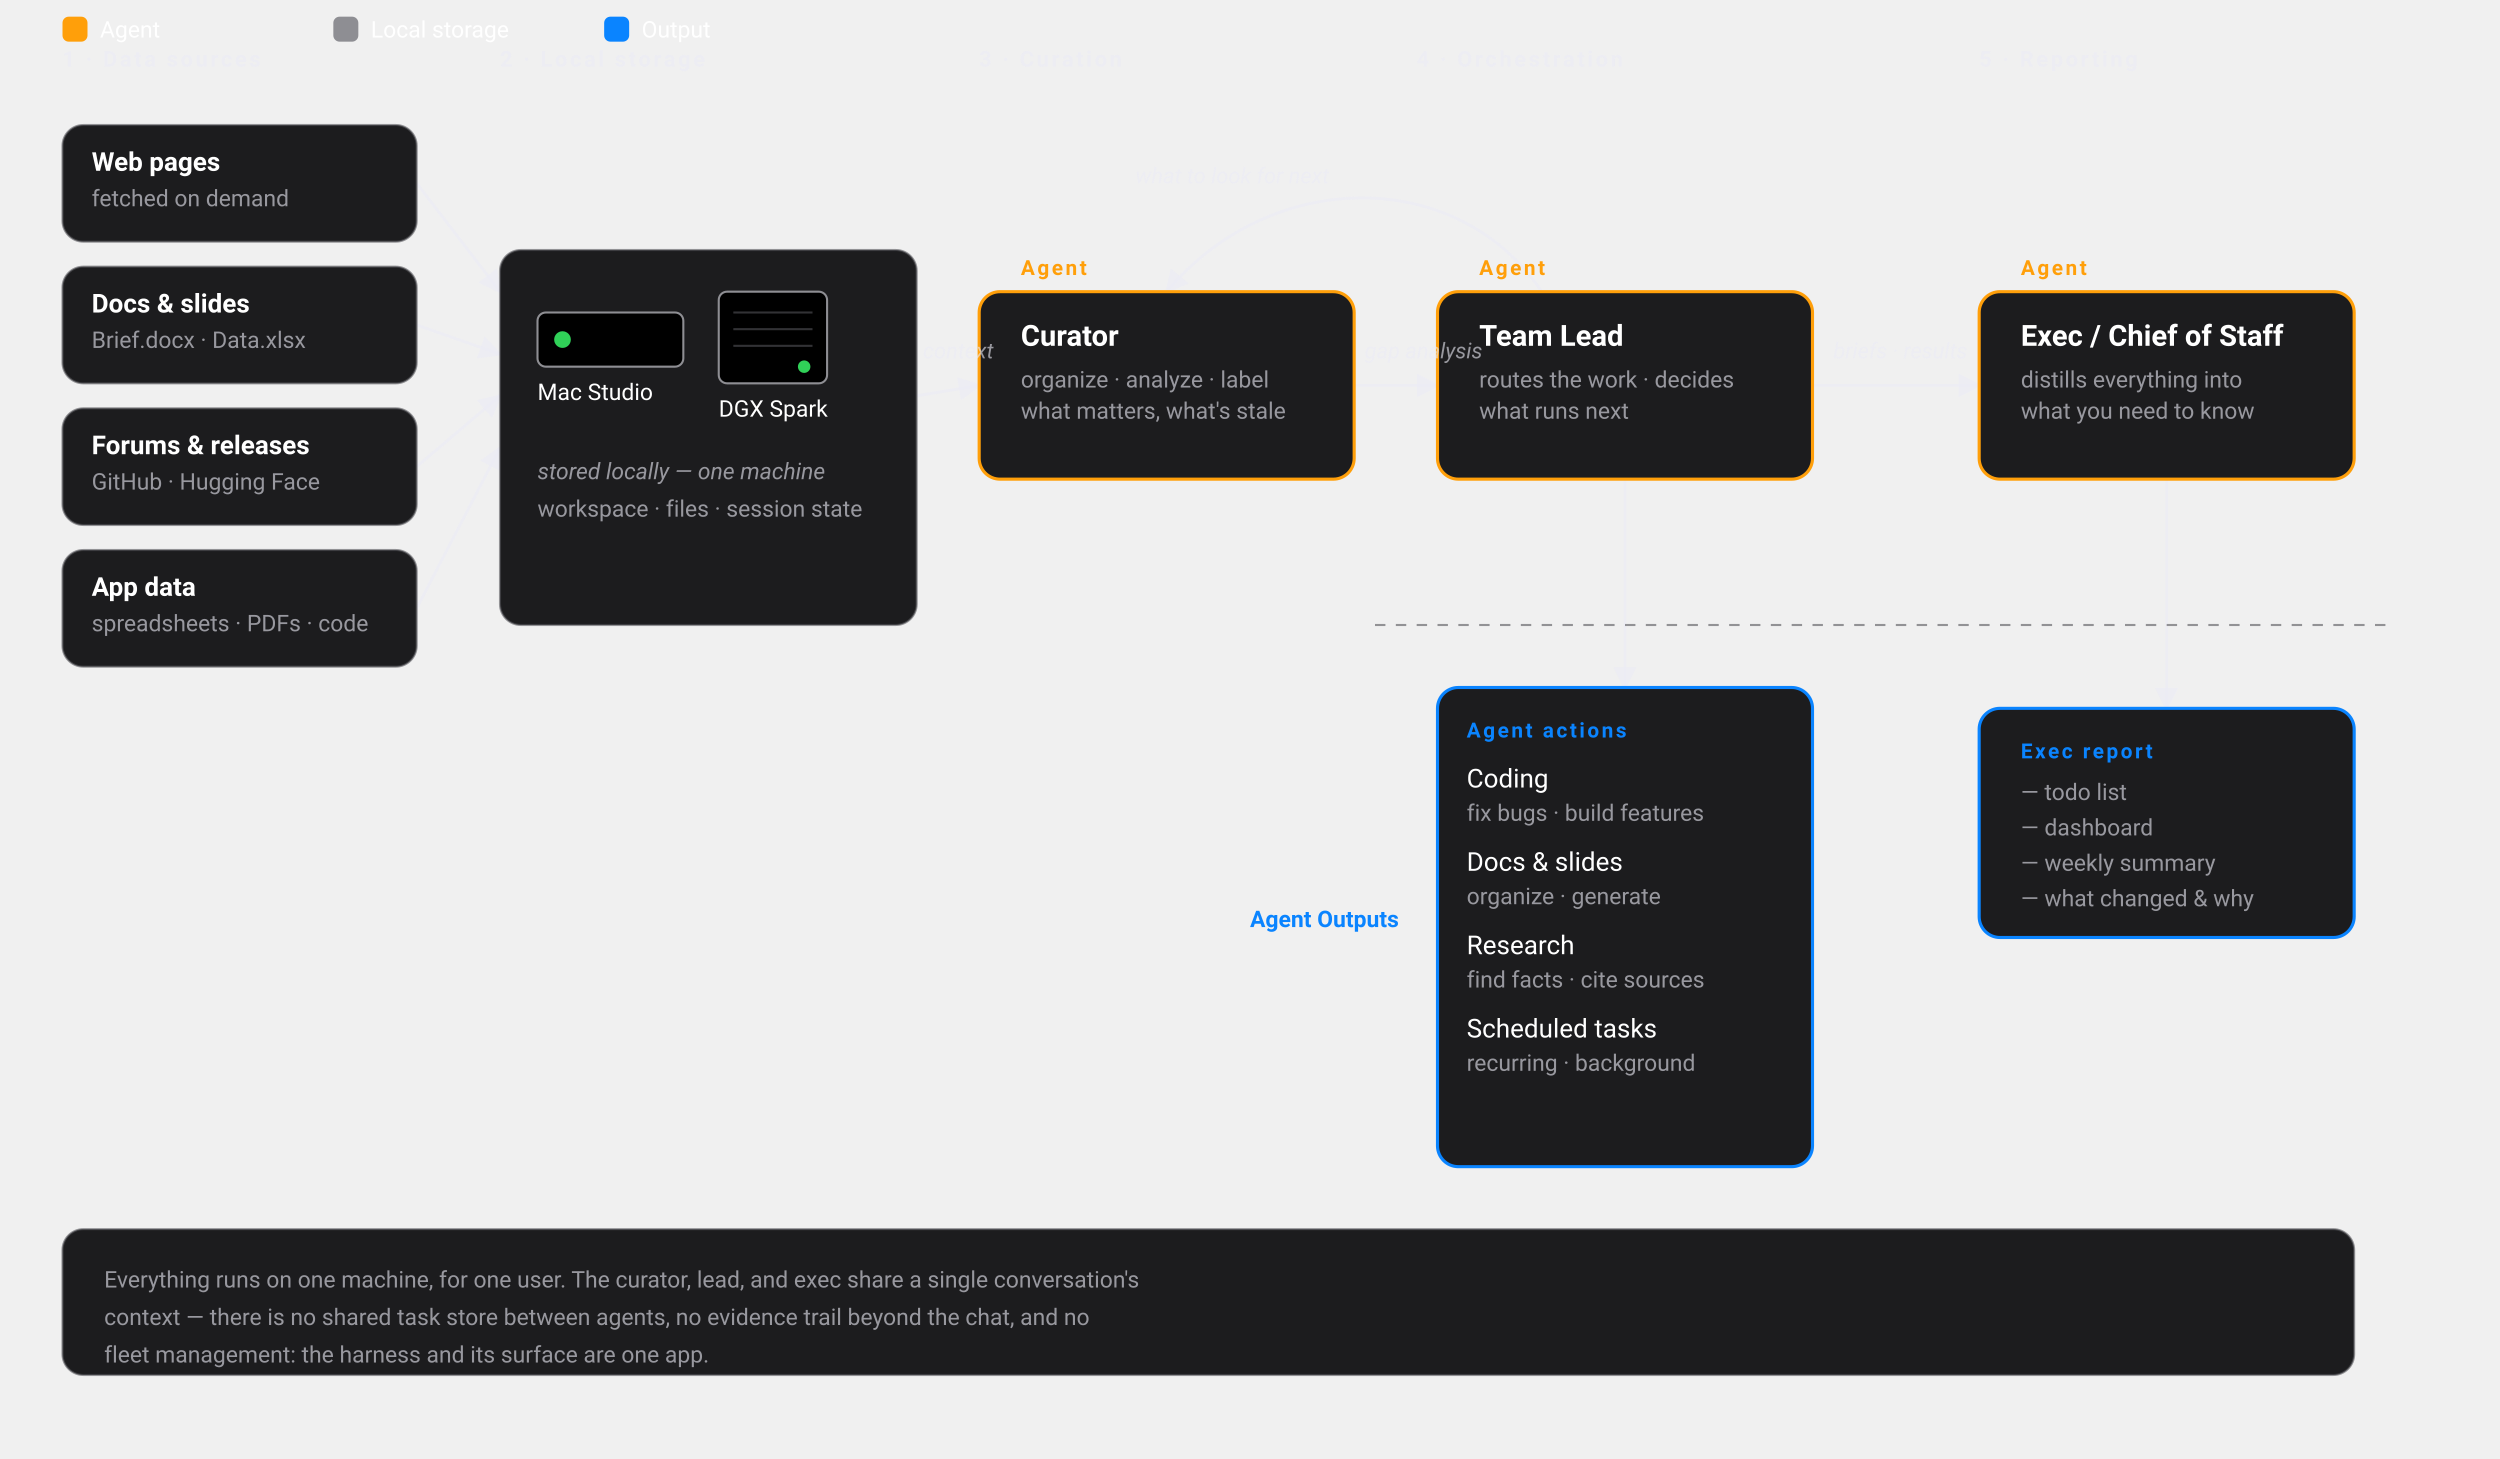
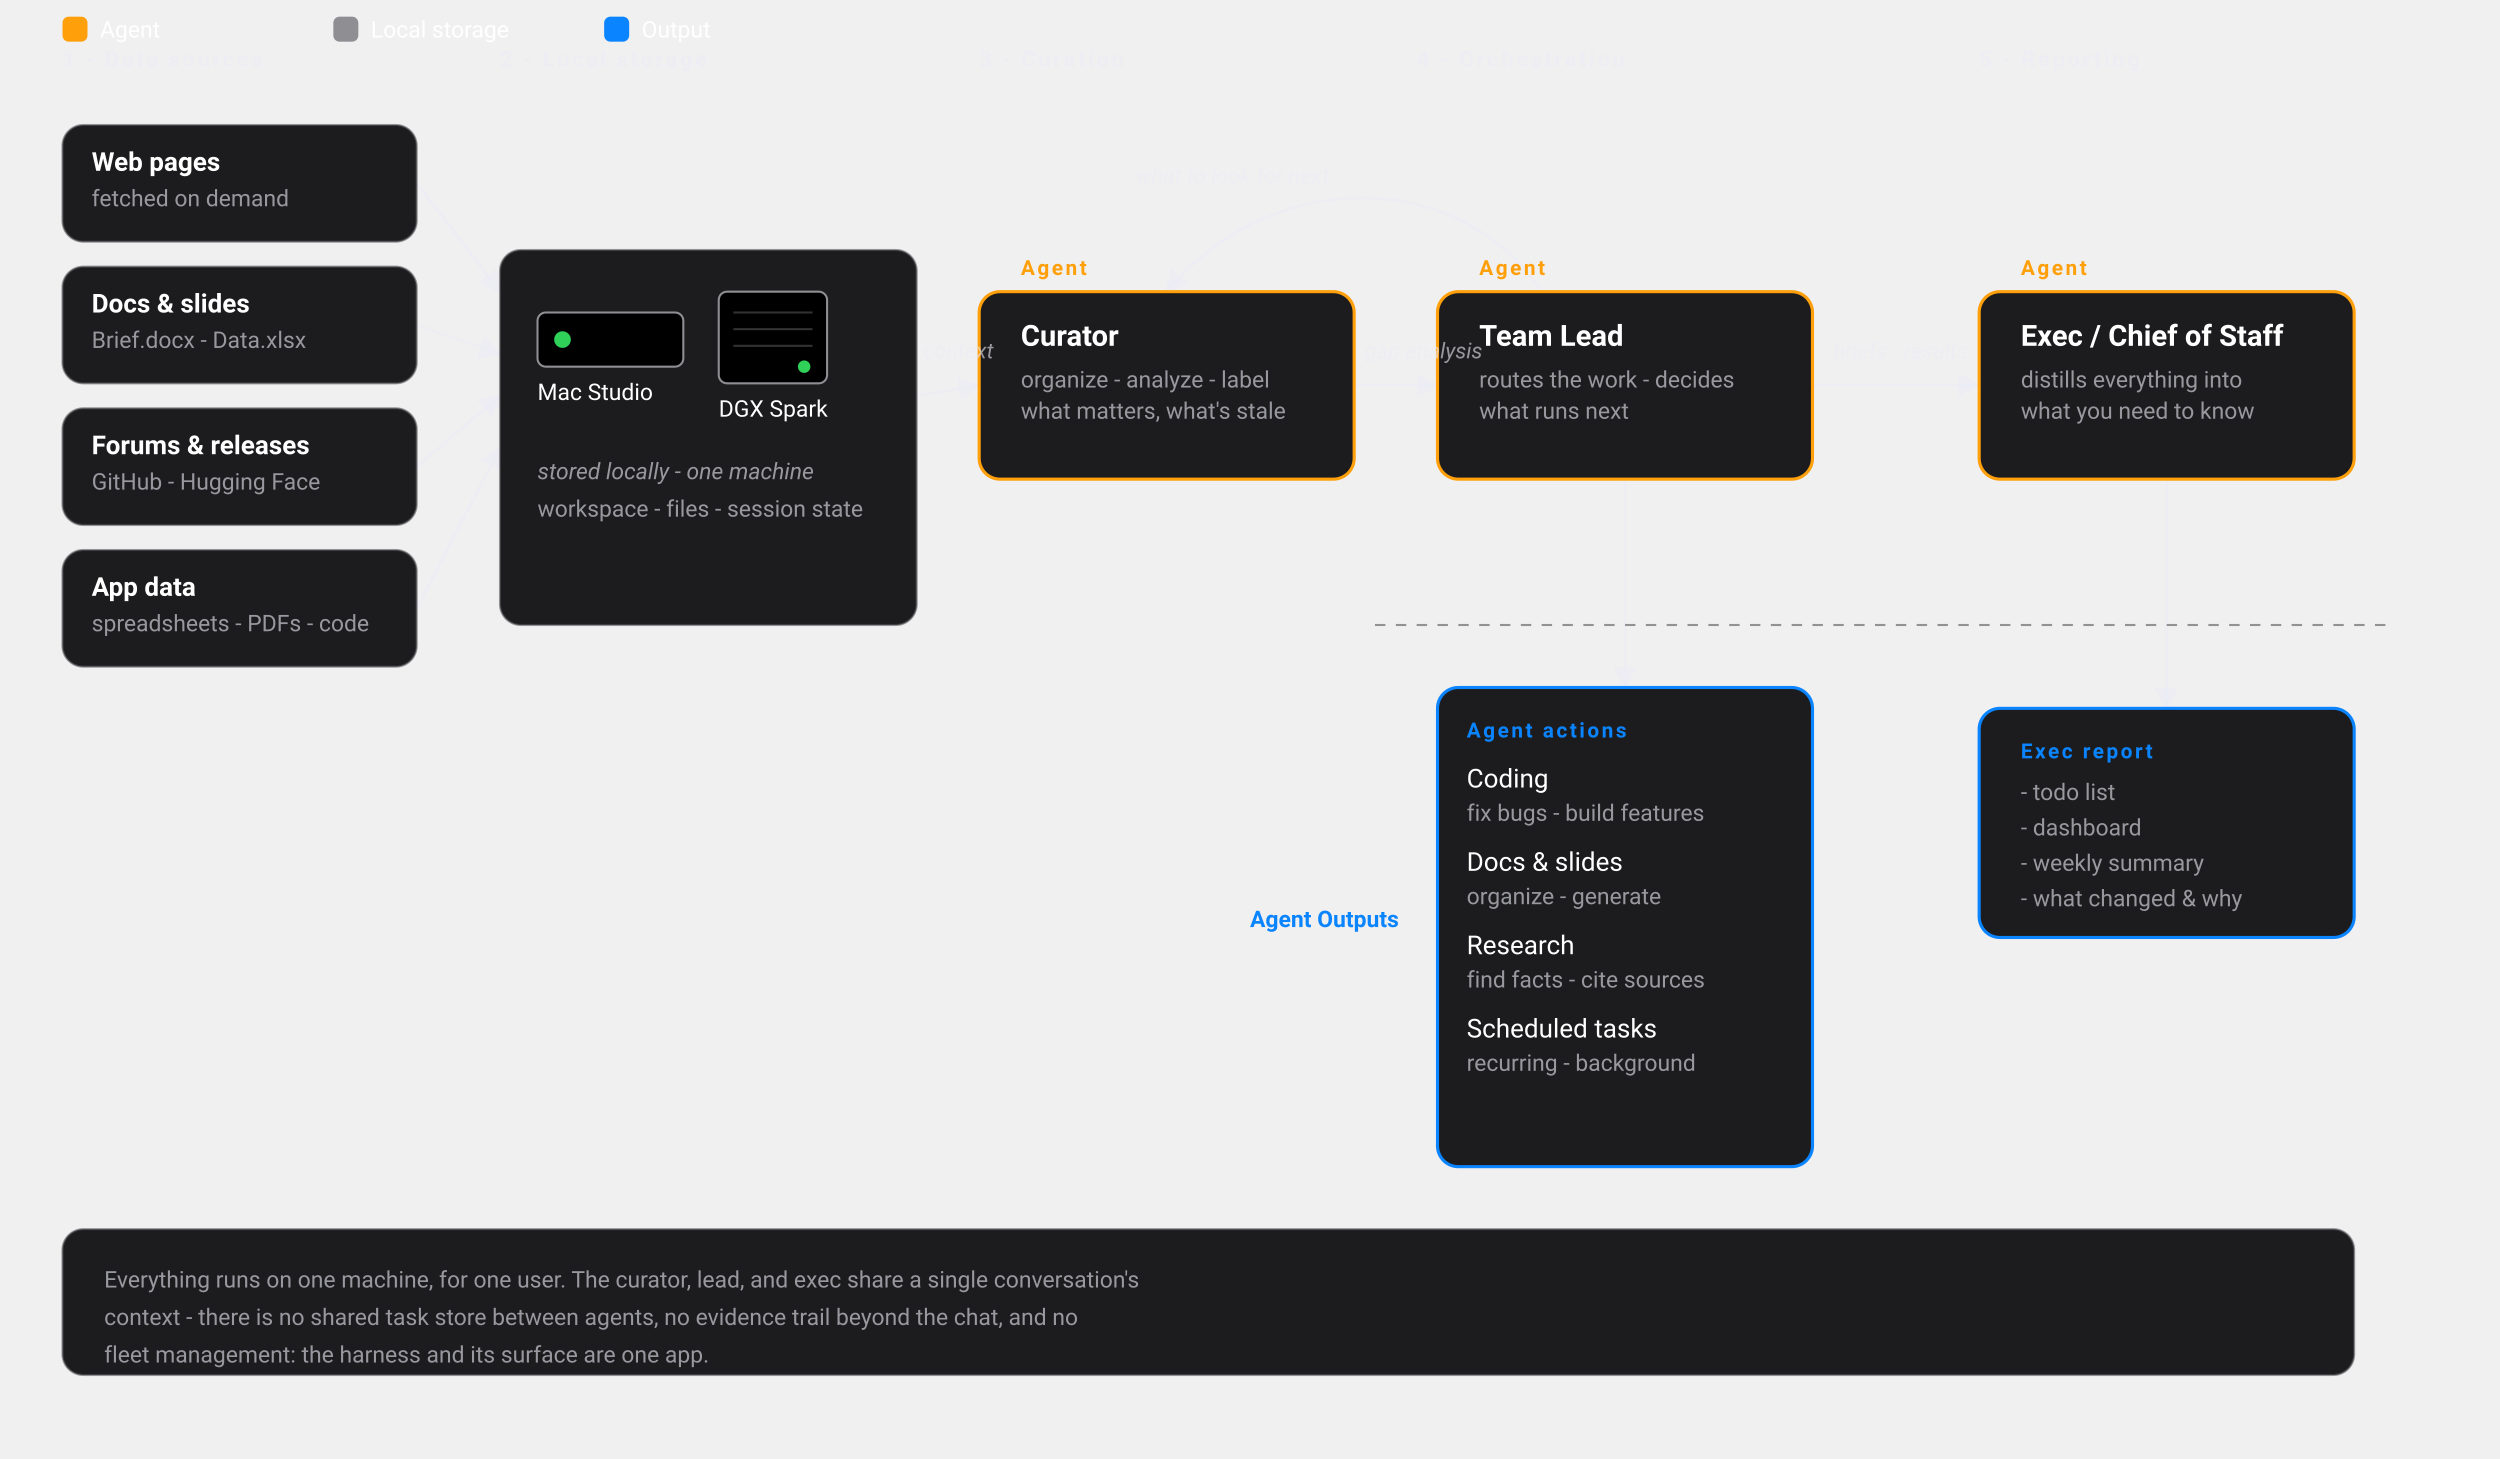
<svg xmlns="http://www.w3.org/2000/svg" viewBox="0 0 1200 700">
  <defs>
    <marker id="arrow" markerWidth="8" markerHeight="8" refX="7" refY="4" orient="auto">
      <path d="M0,0 L8,4 L0,8 z" fill="rgba(235,235,245,0.6)" />
    </marker>
    <marker id="arrowg" markerWidth="8" markerHeight="8" refX="7" refY="4" orient="auto">
      <path d="M0,0 L8,4 L0,8 z" fill="rgba(235,235,245,0.6)" />
    </marker>
    <marker id="arrowb" markerWidth="8" markerHeight="8" refX="7" refY="4" orient="auto">
      <path d="M0,0 L8,4 L0,8 z" fill="rgba(235,235,245,0.6)" />
    </marker>
  </defs>
  <style>
:root{ }
svg{background:#000000;font-family:-apple-system,BlinkMacSystemFont,'Segoe UI',Roboto,sans-serif}
/* Apple HIG dark tokens:
-    canvas #000000 · elevated surface #1C1C1E · raised #2C2C2E
-    systemBlue #0A84FF · systemOrange #FF9F0A · systemGray #8E8E93
-    label primary #FFFFFF · secondary rgba(235,235,245,0.6)
+    canvas #000000 - elevated surface #1C1C1E - raised #2C2C2E
+    systemBlue #0A84FF - systemOrange #FF9F0A - systemGray #8E8E93
+    label primary #FFFFFF - secondary rgba(235,235,245,0.6)
   separator rgba(84,84,88,0.6) */
.box{fill:#1C1C1E;stroke:rgba(84,84,88,0.6);stroke-width:1}
.box.agent{stroke:#FF9F0A;stroke-width:1.5}
.box.out{stroke:#0A84FF;stroke-width:1.5}
.t{fill:#FFFFFF;font-size:12.5px;font-weight:600}
.t.small{fill:rgba(235,235,245,0.6);font-size:11px;font-weight:400}
.t.h{fill:rgba(235,235,245,0.6);font-size:10.5px;letter-spacing:.12em;text-transform:uppercase;font-weight:600}
.t.orange{fill:#FF9F0A;font-size:10px;letter-spacing:.12em;text-transform:uppercase;font-weight:600}
.t.blue{fill:#0A84FF;font-size:10px;letter-spacing:.12em;text-transform:uppercase;font-weight:600}
path.flow{fill:none;stroke:rgba(235,235,245,0.6);stroke-width:1.4;marker-end:url(#arrow)}
path.flow.gray{stroke:rgba(235,235,245,0.6);marker-end:url(#arrowg)}
path.flow.blue{stroke:#0A84FF;marker-end:url(#arrow)}
path.flow.loop{stroke:rgba(235,235,245,0.6);stroke-dasharray:6 4;marker-end:url(#arrow)}
text.lbl{fill:rgba(235,235,245,0.6);font-size:10.5px;font-style:italic}
text.lbl2{fill:#0A84FF;font-size:11px;font-weight:600}
</style>
  <rect x="30" y="8" width="12" height="12" rx="3" fill="#FF9F0A" />
  <text class="t small" x="48" y="18" style="fill:#FFFFFF">Agent</text>
  <rect x="160" y="8" width="12" height="12" rx="3" fill="#8E8E93" />
  <text class="t small" x="178" y="18" style="fill:#FFFFFF">Local storage</text>
  <rect x="290" y="8" width="12" height="12" rx="3" fill="#0A84FF" />
  <text class="t small" x="308" y="18" style="fill:#FFFFFF">Output</text>
-   <text class="t h" x="30" y="32">1 · Data sources</text>
-   <text class="t h" x="240" y="32">2 · Local storage</text>
-   <text class="t h" x="470" y="32">3 · Curation</text>
-   <text class="t h" x="680" y="32">4 · Orchestration</text>
-   <text class="t h" x="950" y="32">5 · Reporting</text>
+   <text class="t h" x="30" y="32">1 - Data sources</text>
+   <text class="t h" x="240" y="32">2 - Local storage</text>
+   <text class="t h" x="470" y="32">3 - Curation</text>
+   <text class="t h" x="680" y="32">4 - Orchestration</text>
+   <text class="t h" x="950" y="32">5 - Reporting</text>
  <path class="flow" d="M740,140 C 700,80 610,80 560,140" />
  <path class="flow" d="M200,88 L240,140" />
  <path class="flow" d="M200,156 L240,170" />
  <path class="flow" d="M200,224 L240,190" />
  <path class="flow" d="M200,292 L240,215" />
  <path class="flow" d="M440,190 L470,185" />
  <path class="flow" d="M650,185 L690,185" />
  <path class="flow" d="M780,230 L780,330" />
  <path class="flow" d="M870,185 L950,185" />
  <path class="flow" d="M1040,230 L1040,340" />
  <rect class="box" x="30" y="60" width="170" height="56" rx="10" />
  <text class="t" x="44" y="82">Web pages</text>
  <text class="t small" x="44" y="99">fetched on demand</text>
  <rect class="box" x="30" y="128" width="170" height="56" rx="10" />
  <text class="t" x="44" y="150">Docs &amp; slides</text>
-   <text class="t small" x="44" y="167">Brief.docx · Data.xlsx</text>
+   <text class="t small" x="44" y="167">Brief.docx - Data.xlsx</text>
  <rect class="box" x="30" y="196" width="170" height="56" rx="10" />
  <text class="t" x="44" y="218">Forums &amp; releases</text>
-   <text class="t small" x="44" y="235">GitHub · Hugging Face</text>
+   <text class="t small" x="44" y="235">GitHub - Hugging Face</text>
  <rect class="box" x="30" y="264" width="170" height="56" rx="10" />
  <text class="t" x="44" y="286">App data</text>
-   <text class="t small" x="44" y="303">spreadsheets · PDFs · code</text>
+   <text class="t small" x="44" y="303">spreadsheets - PDFs - code</text>
  <rect class="box store" x="240" y="120" width="200" height="180" rx="10" fill="#2C2C2E" stroke="#8E8E93" />
  <rect x="258" y="150" width="70" height="26" rx="4" fill="#000000" stroke="#8E8E93" />
  <circle cx="270" cy="163" r="4" fill="#30D158" />
  <text class="t small" x="258" y="192" style="fill:#FFFFFF">Mac Studio</text>
  <rect x="345" y="140" width="52" height="44" rx="4" fill="#000000" stroke="#8E8E93" />
  <line x1="352" y1="150" x2="390" y2="150" stroke="rgba(84,84,88,0.6)" />
  <line x1="352" y1="158" x2="390" y2="158" stroke="rgba(84,84,88,0.6)" />
  <line x1="352" y1="166" x2="390" y2="166" stroke="rgba(84,84,88,0.6)" />
  <circle cx="386" cy="176" r="3" fill="#30D158" />
  <text class="t small" x="345" y="200" style="fill:#FFFFFF">DGX Spark</text>
-   <text class="t small" x="258" y="230" style="font-style:italic">stored locally — one machine</text>
-   <text class="t small" x="258" y="248">workspace · files · session state</text>
+   <text class="t small" x="258" y="230" style="font-style:italic">stored locally  -  one machine</text>
+   <text class="t small" x="258" y="248">workspace - files - session state</text>
  <text class="t orange" x="490" y="132">Agent</text>
  <rect class="box agent" x="470" y="140" width="180" height="90" rx="10" />
  <text class="t" x="490" y="166" style="font-size:14px">Curator</text>
-   <text class="t small" x="490" y="186">organize · analyze · label</text>
+   <text class="t small" x="490" y="186">organize - analyze - label</text>
  <text class="t small" x="490" y="201">what matters, what's stale</text>
  <text class="t orange" x="710" y="132">Agent</text>
  <rect class="box agent" x="690" y="140" width="180" height="90" rx="10" />
  <text class="t" x="710" y="166" style="font-size:14px">Team Lead</text>
-   <text class="t small" x="710" y="186">routes the work · decides</text>
+   <text class="t small" x="710" y="186">routes the work - decides</text>
  <text class="t small" x="710" y="201">what runs next</text>
  <text class="t small" x="600" y="445" style="fill:#0A84FF;font-weight:600">Agent Outputs</text>
  <rect class="box out" x="690" y="330" width="180" height="230" rx="10" />
  <text class="t blue" x="704" y="354">Agent actions</text>
  <text class="t" x="704" y="378" style="font-weight:400">Coding</text>
-   <text class="t small" x="704" y="394">fix bugs · build features</text>
+   <text class="t small" x="704" y="394">fix bugs - build features</text>
  <text class="t" x="704" y="418" style="font-weight:400">Docs &amp; slides</text>
-   <text class="t small" x="704" y="434">organize · generate</text>
+   <text class="t small" x="704" y="434">organize - generate</text>
  <text class="t" x="704" y="458" style="font-weight:400">Research</text>
-   <text class="t small" x="704" y="474">find facts · cite sources</text>
+   <text class="t small" x="704" y="474">find facts - cite sources</text>
  <text class="t" x="704" y="498" style="font-weight:400">Scheduled tasks</text>
-   <text class="t small" x="704" y="514">recurring · background</text>
+   <text class="t small" x="704" y="514">recurring - background</text>
  <text class="t orange" x="970" y="132">Agent</text>
  <rect class="box agent" x="950" y="140" width="180" height="90" rx="10" />
  <text class="t" x="970" y="166" style="font-size:14px">Exec / Chief of Staff</text>
  <text class="t small" x="970" y="186">distills everything into</text>
  <text class="t small" x="970" y="201">what you need to know</text>
  <rect class="box out" x="950" y="340" width="180" height="110" rx="10" />
  <text class="t blue" x="970" y="364">Exec report</text>
-   <text class="t small" x="970" y="384">— todo list</text>
-   <text class="t small" x="970" y="401">— dashboard</text>
-   <text class="t small" x="970" y="418">— weekly summary</text>
-   <text class="t small" x="970" y="435">— what changed &amp; why</text>
+   <text class="t small" x="970" y="384"> -  todo list</text>
+   <text class="t small" x="970" y="401"> -  dashboard</text>
+   <text class="t small" x="970" y="418"> -  weekly summary</text>
+   <text class="t small" x="970" y="435"> -  what changed &amp; why</text>
  <text class="lbl" x="443" y="172">context</text>
  <text class="lbl" x="655" y="172">gap analysis</text>
-   <text class="lbl" x="880" y="172">briefs · results</text>
+   <text class="lbl" x="880" y="172">briefs - results</text>
  <text class="lbl" x="545" y="88">what to look for next</text>
  <rect x="30" y="590" width="1100" height="70" rx="10" fill="#1C1C1E" stroke="rgba(84,84,88,0.6)" />
  <text class="t small" x="50" y="618">Everything runs on one machine, for one user. The curator, lead, and exec share a single conversation's</text>
-   <text class="t small" x="50" y="636">context — there is no shared task store between agents, no evidence trail beyond the chat, and no</text>
+   <text class="t small" x="50" y="636">context  -  there is no shared task store between agents, no evidence trail beyond the chat, and no</text>
  <text class="t small" x="50" y="654">fleet management: the harness and its surface are one app.</text>
  <line x1="660" y1="300" x2="1150" y2="300" stroke="rgba(84,84,88,0.6)" stroke-width="1" stroke-dasharray="5 5" />
</svg>
